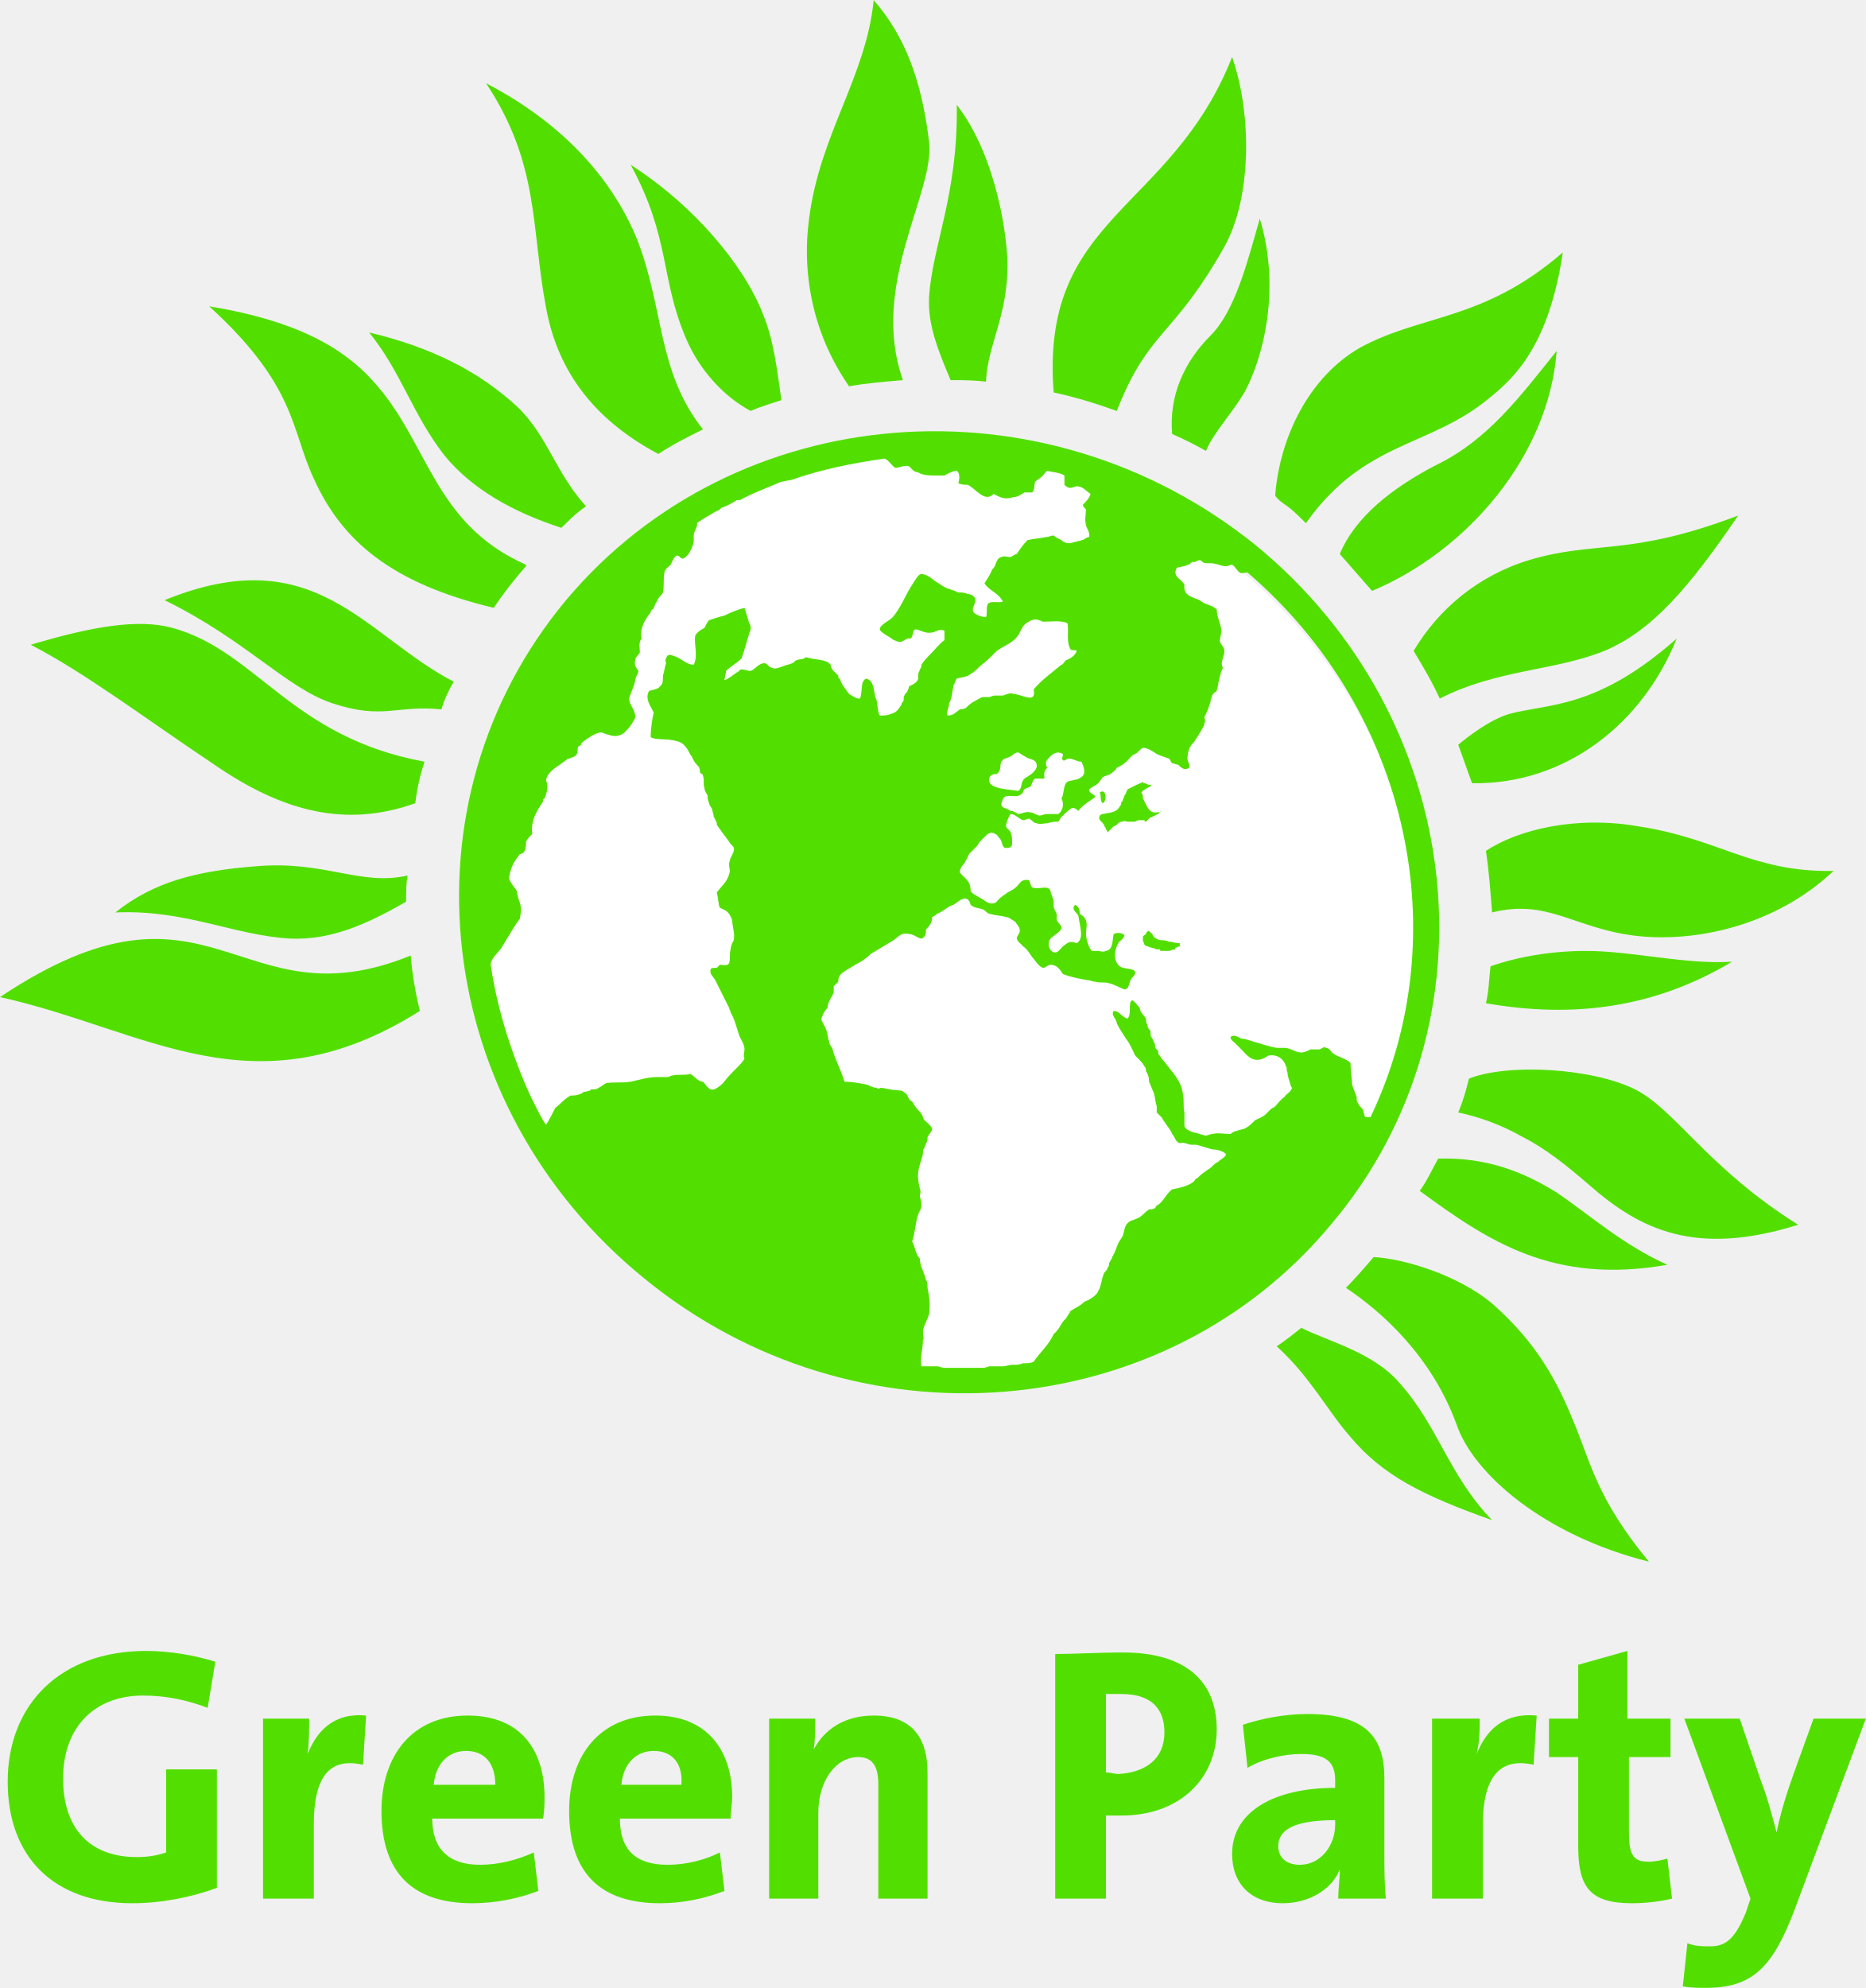
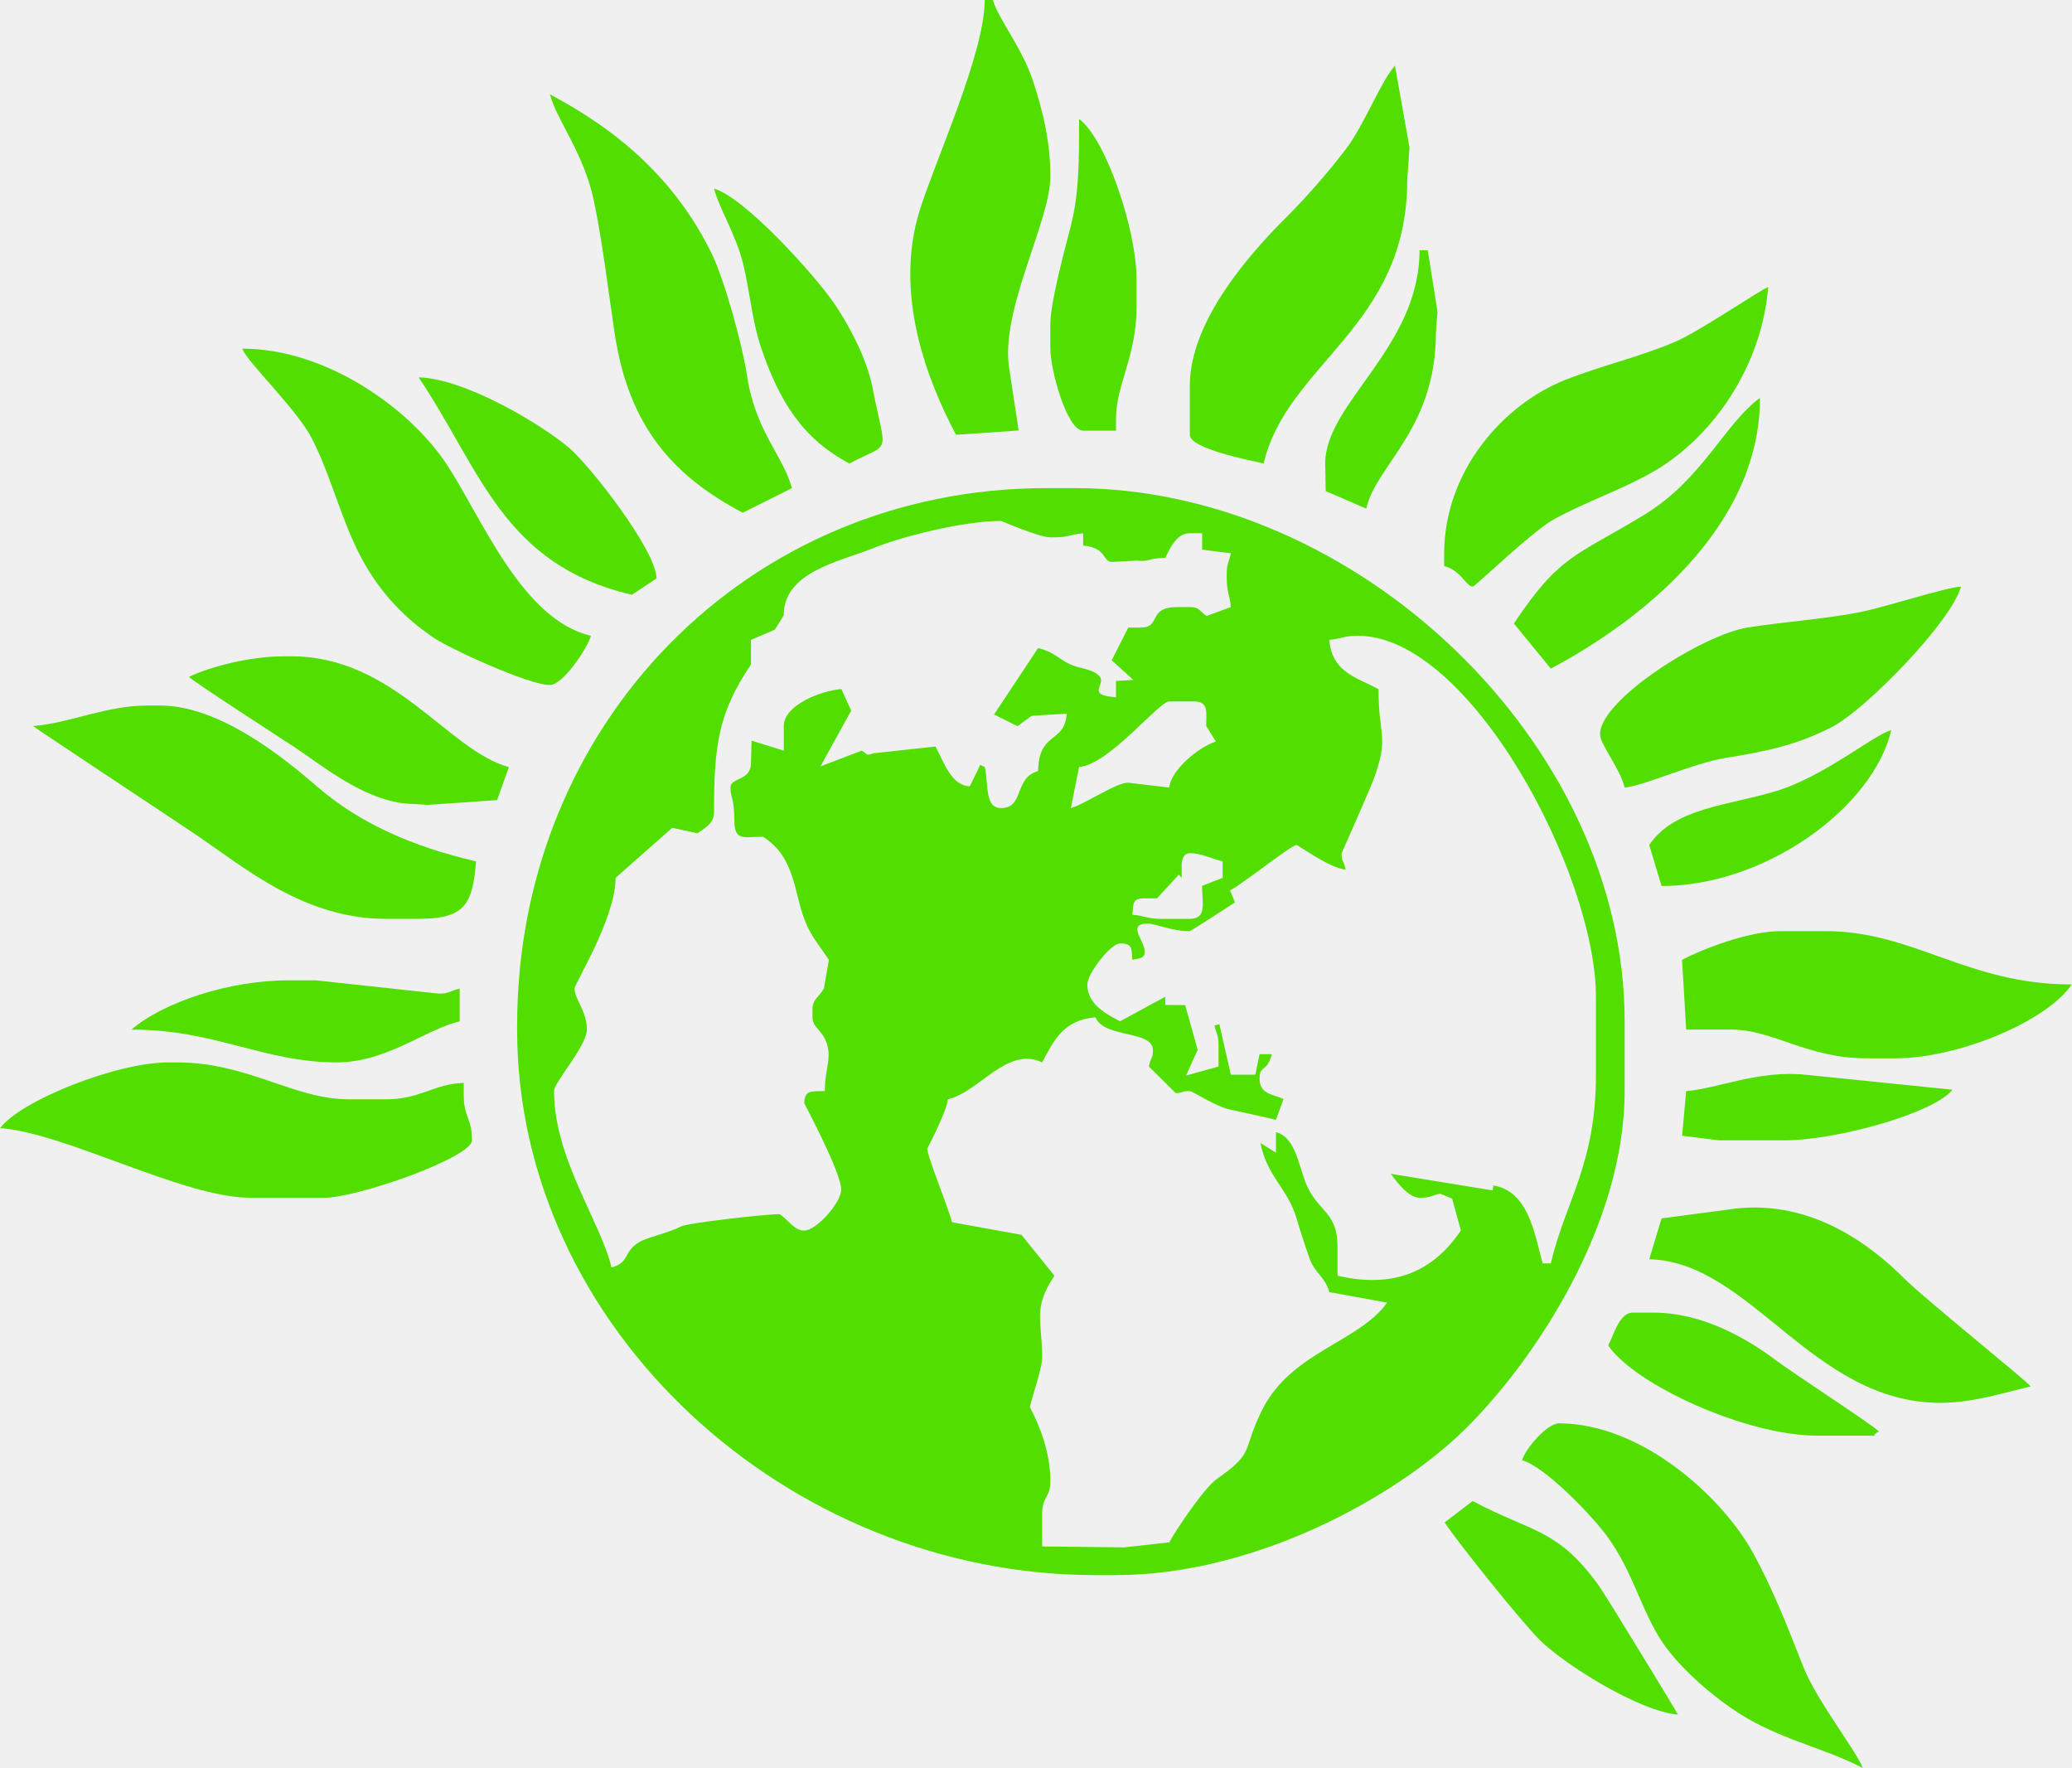
- <svg xmlns="http://www.w3.org/2000/svg" xml:space="preserve" width="50mm" height="53.264mm" version="1.1" style="shape-rendering:geometricPrecision; text-rendering:geometricPrecision; image-rendering:optimizeQuality; fill-rule:evenodd; clip-rule:evenodd" viewBox="0 0 1213 1292">
-   <defs>
-     <style type="text/css">
-    
-     .fil0 {fill:white}
-     .fil1 {fill:#52df00;fill-rule:nonzero}
-    
-   </style>
-   </defs>
+ <svg xmlns="http://www.w3.org/2000/svg" xml:space="preserve" width="538px" height="459px" shape-rendering="geometricPrecision" text-rendering="geometricPrecision" image-rendering="optimizeQuality" fill-rule="evenodd" clip-rule="evenodd" viewBox="0 0 220.026 187.764">
  <g id="Layer_x0020_1">
-     <g id="_1395200373200">
-       <circle class="fil0" transform="matrix(0.356519 0.331118 -0.316393 0.329319 615.662 593.306)" r="643" />
-       <path class="fil1" d="M140 1080c-13,-4 -29,-7 -45,-7 -56,0 -90,35 -90,85 0,49 30,79 81,79 19,0 39,-4 55,-10l0 -77 -33 0 0 54c-6,2 -12,3 -19,3 -31,0 -48,-19 -48,-51 0,-34 21,-54 52,-54 15,0 29,3 42,8l5 -30zm98 35c-21,-2 -32,10 -38,25l0 0c1,-8 1,-17 1,-23l-30 0 0 117 33 0 0 -48c0,-31 10,-44 32,-39l2 -32zm116 53c0,-30 -15,-53 -50,-53 -36,0 -56,26 -56,62 0,41 21,60 59,60 15,0 30,-3 43,-8l-3 -25c-11,5 -23,8 -35,8 -20,0 -31,-10 -31,-30l72 0c1,-5 1,-10 1,-14zm-72 -8c1,-13 9,-22 21,-22 12,0 19,8 19,22l-40 0zm194 8c0,-30 -16,-53 -50,-53 -36,0 -56,26 -56,62 0,41 21,60 59,60 15,0 29,-3 42,-8l-3 -25c-10,5 -22,8 -34,8 -21,0 -31,-10 -31,-30l72 0c0,-5 1,-10 1,-14zm-72 -8c1,-13 9,-22 21,-22 12,0 19,8 18,22l-39 0zm199 74l0 -82c0,-20 -8,-37 -35,-37 -19,0 -32,9 -39,22l0 0c1,-6 1,-15 1,-20l-30 0 0 117 32 0 0 -56c0,-20 11,-36 26,-36 10,0 13,7 13,18l0 74 32 0zm188 -110c0,-32 -21,-50 -61,-50 -16,0 -31,1 -44,1l0 159 33 0 0 -54c4,0 7,0 10,0 39,0 62,-25 62,-56zm-34 2c0,17 -12,26 -30,27 -2,0 -5,-1 -8,-1l0 -51c3,0 7,0 10,0 20,0 28,10 28,25zm144 108c-1,-9 -1,-20 -1,-29l0 -49c0,-26 -11,-42 -50,-42 -15,0 -30,3 -42,7l3 28c10,-6 24,-9 35,-9 16,0 22,5 22,17l0 5c-39,0 -67,15 -67,43 0,19 12,32 33,32 17,0 32,-9 37,-22l0 1c0,5 -1,12 -1,18l31 0zm-33 -48c0,13 -9,26 -23,26 -9,0 -14,-5 -14,-12 0,-9 7,-17 37,-17l0 3zm131 -71c-22,-2 -33,10 -39,25l0 0c2,-8 2,-17 2,-23l-31 0 0 117 33 0 0 -48c0,-31 11,-44 33,-39l2 -32zm85 93c-4,1 -8,2 -12,2 -10,0 -13,-4 -13,-19l0 -49 27 0 0 -25 -28 0 0 -44 -32 9 0 35 -19 0 0 25 19 0 0 58c0,27 8,37 35,37 8,0 18,-1 26,-3l-3 -26zm129 -91l-34 0 -13 36c-4,11 -9,27 -11,38l0 0c-3,-11 -6,-23 -10,-33l-14 -41 -36 0 43 117 -3 9c-7,17 -13,22 -23,22 -5,0 -10,0 -15,-2l-3 28c5,1 11,1 15,1 30,0 43,-13 57,-49l47 -126zm-397 -763c137,112 160,310 50,441 -109,132 -310,148 -447,36 -138,-112 -161,-309 -51,-441 110,-131 310,-147 448,-36zm-173 153c0,6 14,6 19,7 3,-2 1,-5 4,-8 1,-1 2,-1 3,-2 2,-1 5,-4 5,-6 0,-5 -4,-4 -7,-6 -2,-1 -3,-2 -5,-3 -3,0 -3,2 -6,3 -2,1 -4,1 -4,2 -3,2 0,6 -4,9 -3,0 -5,1 -5,4zm10 11c-1,1 -2,3 -2,5 0,2 3,2 6,4 2,0 3,1 5,2 2,0 5,-2 8,-1 2,0 4,2 6,2 1,0 3,-1 5,-1 2,0 5,0 7,0 3,-2 4,-7 2,-10 2,-3 1,-9 4,-11 2,-1 7,-1 9,-3 3,-2 2,-6 0,-10 -3,0 -5,-2 -8,-2 -2,0 -3,2 -4,1 -1,-1 0,-2 0,-4 -5,-3 -9,2 -11,5 0,2 0,3 1,4 -3,2 -2,5 -2,7l-6 0c-2,1 -2,4 -3,5 -1,1 -3,1 -4,2 -1,1 -1,3 -2,3 -3,3 -8,0 -11,2zm-14 -65c1,0 3,0 4,0 1,0 2,-1 4,-1 2,0 3,0 5,0 3,-1 5,-2 7,-1 5,0 15,7 13,-3 5,-6 12,-11 18,-16 1,0 2,-2 3,-3 3,-1 6,-3 7,-6 -1,-1 -4,0 -4,-1 -3,-5 -1,-12 -2,-17 -4,-2 -11,-1 -16,-1 -2,-1 -5,-2 -7,-1 -1,0 -4,2 -5,3 -2,2 -3,6 -5,8 -3,4 -9,6 -13,9 -4,4 -7,7 -11,10 -2,2 -4,4 -6,5 -2,2 -6,2 -9,3 -1,1 -1,3 -2,4 -1,4 -1,9 -3,12 0,3 -2,6 -1,8 4,0 5,-2 8,-4 1,0 2,0 4,-1 1,-1 3,-3 5,-4 2,-1 5,-3 6,-3zm-98 228c2,8 6,15 8,22 5,0 10,1 15,2 2,1 4,2 6,2 1,1 2,0 3,0 2,0 4,1 6,1 4,1 7,0 9,2 2,1 2,3 3,4 0,1 1,1 2,2 1,1 1,2 2,3 1,2 3,3 4,5 1,1 1,3 2,4 1,1 5,4 5,6 0,1 -2,3 -3,5 0,1 0,3 -1,4 0,1 -1,2 -1,3 -1,1 -1,2 -1,4 -1,5 -4,10 -3,17 0,2 1,4 1,6 1,1 0,3 0,5 1,2 1,4 1,6 0,1 -1,3 -2,5 -2,6 -2,12 -4,18 2,3 2,8 5,11 0,5 3,9 4,14 1,1 1,3 1,5 1,5 2,11 1,17 -1,4 -4,8 -4,12 0,2 1,4 0,5 0,6 -2,11 -1,17l0 0c1,0 2,0 3,0 2,0 3,0 4,0 1,0 2,0 3,0 2,0 3,1 5,1 1,0 1,0 2,0 2,0 3,0 5,0 1,0 2,0 2,0 2,0 4,0 5,0l3 0c1,0 3,0 5,0l2 0c1,0 3,0 5,-1l2 0c2,0 4,0 6,0l1 0c2,0 4,-1 6,-1l1 0c2,0 4,0 6,-1l1 0c2,0 4,0 6,-1 4,-6 10,-11 13,-18 4,-3 5,-8 8,-10 1,-2 2,-3 3,-5 3,-2 6,-3 9,-6 3,-1 8,-4 9,-7 2,-3 2,-8 4,-12 1,-1 2,-2 2,-3 1,-1 1,-2 1,-3 1,-2 2,-3 2,-4 2,-3 3,-7 4,-9 1,-2 2,-3 3,-5 1,-3 1,-6 3,-8 2,-2 4,-2 6,-3 3,-1 5,-4 8,-6 1,0 3,0 4,-1 0,0 1,-2 2,-2 4,-3 5,-7 9,-10 5,-1 10,-2 14,-5 1,-1 1,-2 2,-2 3,-3 6,-5 9,-7 2,-2 3,-3 5,-4 2,-2 5,-3 5,-5 -2,-2 -6,-3 -9,-3 -3,-1 -7,-2 -10,-3 -1,0 -2,0 -3,0 -3,0 -5,-2 -8,-1 -3,-1 -3,-4 -5,-6 -1,-3 -4,-6 -5,-8 -1,-1 -1,-2 -2,-3 -1,-1 -2,-2 -3,-3 0,-1 0,-3 0,-4 -1,-3 -1,-6 -2,-9 -1,-2 -2,-5 -3,-7 0,-1 0,-3 -1,-5 0,-1 -1,-1 -1,-2 0,-1 0,-2 -1,-3 -1,-2 -3,-4 -6,-7 -2,-4 -3,-7 -6,-11 -2,-3 -4,-6 -6,-10 0,-3 -4,-5 -2,-8 4,0 5,4 9,5 3,-3 0,-10 3,-12 2,1 3,3 5,5 0,3 3,5 4,7 0,1 0,3 1,4 0,2 1,3 2,4 0,1 0,2 0,3 1,2 2,3 2,4 1,1 1,3 1,4 1,1 1,1 2,2 0,1 0,3 1,3 1,2 2,3 3,4 5,7 11,12 12,21 1,4 0,8 1,12 0,3 0,5 0,9 1,2 3,3 6,4 2,0 6,2 8,2 1,0 3,-1 4,-1 4,-1 8,0 12,0 1,-1 3,-2 4,-2 2,-1 5,-1 6,-2 2,-1 4,-3 6,-5 2,-1 5,-2 7,-4 1,-1 2,-2 3,-3 1,-1 2,-1 3,-2 2,-2 4,-5 6,-6 1,-2 4,-3 5,-6 0,0 -1,-1 -1,-2 -1,-3 -2,-6 -2,-8 -1,-2 0,-3 -1,-4 -1,-4 -5,-8 -11,-7 -1,0 -3,2 -4,2 -7,3 -11,-3 -14,-6 -1,-1 -3,-3 -4,-4 -1,-1 -3,-2 -3,-4 2,-2 5,0 7,1 2,0 5,1 8,2 4,1 9,3 15,4 1,0 3,0 5,0 4,0 7,3 11,3 2,0 4,-1 6,-2 2,0 4,0 6,0 2,-1 3,-2 4,-1 2,0 3,2 4,3 3,3 10,4 12,7 0,5 1,10 1,14 1,3 2,5 3,8 0,2 0,3 1,4 0,1 2,3 3,4 1,3 1,5 2,5 1,0 2,0 3,0 56,-117 26,-263 -80,-354 -2,0 -4,1 -5,0 -1,0 -3,-4 -5,-5 -1,0 -3,1 -4,1 -3,0 -6,-2 -10,-2 -1,0 -2,0 -3,0 -2,0 -3,-2 -4,-2 -2,0 -3,2 -5,1 -2,3 -7,3 -10,4 -3,6 3,7 5,11 -1,7 5,8 10,10 3,3 8,3 11,6 0,5 3,10 3,14 0,2 -1,5 -1,7 1,2 3,4 3,6 0,4 -3,7 -1,11 -2,4 -2,7 -3,10 0,2 -1,4 -1,5 -1,1 -2,1 -3,3 0,1 -1,2 -1,4 0,1 -1,2 -1,3 -1,3 -2,5 -3,7 0,1 1,2 0,4 0,2 -3,6 -4,8 -1,1 -1,2 -2,3 -1,2 -2,2 -3,4 -1,1 -2,5 -2,8 0,2 2,4 1,6 -3,2 -5,0 -7,-2 -1,0 -3,-1 -4,-1 -1,-1 -1,-2 -2,-3 -3,-1 -6,-2 -8,-3 -3,-2 -6,-4 -9,-4 -2,1 -3,3 -5,4 -3,1 -4,4 -7,6 -1,1 -3,2 -5,3 -1,2 -3,3 -4,4 -2,1 -3,1 -5,2 -1,1 -2,3 -3,4 -1,1 -5,3 -6,4 0,3 4,3 4,5 -4,3 -8,5 -11,9 -1,-1 -2,-2 -4,-2 -3,2 -5,4 -7,6 -1,1 -1,2 -2,3 -2,0 -4,0 -7,1 -2,0 -5,1 -7,0 -2,0 -3,-2 -5,-3 -1,0 -2,1 -4,1 -3,-1 -5,-4 -8,-4 -1,1 -3,6 -3,8 0,1 3,3 3,4 1,2 1,5 1,6 0,2 0,4 -3,4 -4,1 -3,-4 -5,-6 -1,-1 -2,-3 -3,-3 -3,-2 -5,0 -7,2 -1,1 -2,2 -3,3 -1,1 -1,2 -2,3 -1,1 -3,3 -4,4 -2,2 -2,4 -3,5 -1,3 -4,4 -4,8 3,4 7,5 7,12 1,2 4,3 7,5 2,1 5,4 8,3 2,0 3,-3 5,-4 1,-1 3,-2 4,-3 2,-1 4,-2 5,-3 3,-2 3,-6 9,-5 1,2 1,5 3,5 5,1 9,-2 11,2 0,2 2,5 2,7 0,1 0,2 0,3 0,1 1,3 2,5 0,1 0,3 0,4 1,2 3,3 3,5 0,3 -8,6 -8,9 -1,3 1,7 4,7 2,0 3,-2 5,-4 3,-2 4,-4 9,-2 5,-3 2,-11 1,-18 -1,-2 -5,-4 -2,-7 2,1 3,3 3,6 2,1 3,2 4,4 1,3 0,6 0,9 0,3 2,10 4,11 1,0 2,0 4,0 1,0 3,1 5,0 5,-1 4,-7 5,-11 2,-1 6,-1 7,1 -1,3 -3,3 -4,5 -3,5 -3,12 1,15 2,2 10,1 10,4 0,2 -2,3 -3,5 -1,2 -1,6 -4,6 -3,-1 -6,-3 -10,-4 -3,-1 -6,0 -9,-1 -2,0 -3,-1 -5,-1 -6,-1 -11,-2 -16,-4 -2,-3 -4,-6 -8,-6 -2,0 -3,2 -5,2 -3,-1 -5,-5 -7,-7 -2,-3 -4,-6 -6,-7 -1,-2 -3,-2 -4,-5 0,-2 2,-3 2,-5 0,-3 -2,-4 -3,-6 -2,-1 -4,-3 -6,-3 -3,-1 -7,-1 -10,-2 -2,0 -3,-2 -5,-3 -3,-1 -6,-1 -8,-3 -2,-8 -8,-2 -11,0 -4,1 -6,4 -11,6 -1,1 -1,1 -3,2 0,4 -2,6 -4,8 0,2 0,5 -3,6 -2,0 -5,-3 -8,-3 -5,-1 -6,1 -10,4 -5,3 -10,6 -15,9 -3,3 -6,5 -10,7 -3,2 -9,5 -10,7 -1,1 -1,3 -1,4 -1,1 -2,2 -3,3 0,2 0,3 0,4 -1,3 -4,6 -4,10 -2,2 -3,4 -4,7 0,2 2,4 3,7 1,2 1,5 2,8 0,1 1,3 2,4zm-199 25l1 2c1,3 10,21 12,23 2,-3 4,-7 6,-11 3,-2 6,-6 10,-8 2,0 4,0 6,-1 1,0 2,-1 2,-1 1,-1 2,0 3,-1 1,0 2,0 2,-1 1,0 3,0 3,0 3,-1 5,-3 7,-4 5,-1 10,0 16,-1 5,-1 11,-3 17,-3 2,0 5,0 7,0 1,0 2,-1 3,-1 4,-1 8,0 12,-1 3,2 5,5 8,5 2,2 4,6 7,5 1,0 4,-2 6,-4 3,-4 6,-7 9,-10 2,-2 4,-4 5,-6 -1,-2 0,-4 0,-6 0,-3 -2,-6 -3,-8 -2,-5 -3,-11 -6,-16 0,-1 -1,-2 -1,-3 -3,-6 -6,-12 -9,-18 -1,-2 -4,-4 -3,-7 0,-1 2,-1 4,-1 1,-1 1,-1 2,-2 2,0 5,1 6,-1 1,-3 0,-6 1,-9 0,-2 1,-4 2,-6 1,-4 -1,-9 -1,-13 -2,-5 -3,-6 -8,-8 -1,-2 -1,-6 -2,-10 2,-3 7,-7 8,-12 1,-2 0,-4 0,-6 0,-5 4,-8 3,-11 0,-1 -2,-2 -3,-4 -3,-4 -6,-8 -8,-11 0,-1 0,-2 -1,-3 0,-1 -1,-2 -1,-2 0,-2 -1,-4 -1,-5 -1,-2 -2,-3 -2,-4 -1,-2 -1,-4 -1,-5 -1,-2 -2,-3 -2,-5 -1,-2 0,-5 -1,-8 0,-1 -1,-1 -2,-2 0,-1 0,-3 -1,-4 -1,-1 -3,-3 -4,-6 -1,-1 -2,-3 -3,-5 -3,-4 -4,-5 -10,-6 -5,-1 -11,0 -14,-2 0,-5 1,-12 2,-16 -2,-4 -6,-9 -3,-14 3,-1 6,-1 7,-3 2,-1 2,-4 2,-7 1,-3 1,-5 2,-8 0,-1 -1,-2 0,-3 1,-4 4,-2 7,-1 4,2 7,5 11,5 3,-6 0,-13 1,-19 1,-2 4,-4 6,-5 1,-2 2,-4 3,-5 3,-1 6,-2 10,-3 4,-2 9,-4 13,-5 1,3 2,6 3,10 1,1 1,2 1,4 0,1 -1,2 -1,3 -2,6 -3,11 -5,16 -3,3 -7,5 -10,8 0,2 -1,4 -1,6 3,-1 5,-3 8,-5 2,-1 2,-2 3,-2 2,0 4,1 6,1 3,-1 5,-5 9,-5 2,0 3,3 5,3 2,1 4,0 7,-1 2,-1 4,-1 6,-2 1,0 2,-2 3,-2 2,-1 4,0 6,-2 5,2 13,1 16,5 0,3 3,5 5,7 0,1 0,2 1,2 1,4 4,7 6,10 2,1 4,3 7,3 2,-4 0,-11 4,-13 5,1 5,7 6,12 2,3 1,9 3,12 2,0 5,0 7,-1 4,-1 5,-3 7,-6 0,-1 1,-2 1,-2 1,-1 0,-3 1,-4 0,-1 1,-1 2,-3 0,0 1,-2 1,-3 2,-1 5,-2 6,-5 0,-1 0,-2 0,-3 0,-1 1,-2 1,-3 1,-1 1,-2 1,-3 2,-3 4,-5 6,-7 3,-3 6,-7 9,-9 0,-2 0,-5 0,-6 -3,-2 -6,1 -8,1 -5,1 -8,-2 -11,-2 -2,1 -1,4 -3,6 -3,-1 -5,3 -8,2 -1,0 -2,-1 -3,-1 -2,-2 -9,-5 -9,-7 0,-2 2,-3 3,-4 3,-2 5,-3 7,-6 5,-7 7,-13 11,-19 2,-3 4,-7 6,-7 3,0 7,3 8,4 3,2 6,4 8,5 3,1 6,2 8,3 2,0 4,0 6,1 2,0 4,1 5,3 1,3 -3,6 -1,9 2,2 6,3 8,3 1,-2 0,-6 1,-8 1,-3 7,-1 10,-2 -3,-6 -9,-7 -12,-12 2,-3 4,-6 5,-9 3,-2 2,-7 6,-8 2,-1 4,0 6,0 2,-1 3,-2 4,-2 2,-3 4,-6 7,-9 4,-1 7,-1 12,-2 2,0 3,-1 5,-1 1,1 3,2 5,3 1,1 3,2 5,2 2,0 3,-1 5,-1 1,-1 2,0 3,-1 2,0 3,-2 5,-2 1,-3 -2,-6 -2,-8 -1,-3 0,-7 0,-10 -1,-1 -2,-2 -2,-3 2,-2 4,-4 5,-7 -3,-2 -5,-5 -9,-5 -1,0 -3,1 -4,1 -2,0 -3,-1 -4,-2l0 -6c-3,-2 -7,-2 -11,-3 -1,0 -2,2 -3,3 -2,2 -4,3 -5,4 -1,3 0,5 -2,7 -2,0 -3,0 -5,0 -2,1 -4,3 -7,3 -6,2 -9,0 -13,-2 -6,6 -12,-4 -17,-6 -2,0 -4,0 -6,-1 1,-3 1,-7 -1,-8 -3,0 -6,2 -8,3 -2,0 -3,0 -5,0 -4,0 -9,0 -12,-2 -1,0 -3,-1 -3,-1 -1,-1 -2,-2 -3,-3 -3,-1 -6,1 -9,1 -2,-1 -4,-5 -7,-6 -21,3 -41,7 -61,14 -2,0 -4,1 -6,1 -9,4 -18,7 -27,12l-2 0c-3,2 -7,4 -10,5 -1,1 -2,2 -3,2 -5,3 -9,5 -13,8 1,2 -2,5 -2,8 0,2 0,3 0,4 -1,5 -4,10 -7,11 -2,0 -2,-2 -4,-2 -2,1 -3,4 -4,6 -1,1 -4,3 -4,5 -1,4 0,8 -1,13 -1,2 -3,3 -4,6 -1,1 -1,2 -2,4 0,1 -2,1 -2,3 -4,5 -7,10 -6,17 -2,3 -1,6 -1,9 -1,2 -3,3 -3,5 -1,4 1,5 2,7 0,2 -2,4 -2,6 -1,5 -3,8 -4,12 0,4 4,7 4,12 0,1 -1,2 -2,4 -2,3 -3,4 -5,6 -5,4 -9,2 -15,0 -2,0 -4,1 -6,2 -3,2 -5,3 -7,5 0,1 -1,2 -2,2 -1,2 0,4 -1,5 -1,2 -3,2 -5,3 -1,0 -2,1 -2,1 -5,4 -12,7 -13,13 2,5 0,9 -1,12 -1,0 -1,1 -1,2 -4,6 -8,12 -7,21 -2,2 -3,3 -4,5 0,5 -1,8 -4,8 -2,3 -4,5 -5,8 -1,2 -2,6 -2,8 1,3 3,5 5,8 0,2 1,4 1,5 2,5 2,7 1,13 -3,4 -6,9 -9,14 -1,2 -2,3 -3,5 -2,3 -7,7 -7,11 4,27 12,53 23,79zm373 -191c4,-3 5,5 2,7 -2,-1 -1,-5 -2,-7zm7 24c0,0 1,-1 2,-2 1,0 2,-1 3,-2 1,-1 2,-1 3,-1l0 0c1,-1 2,0 3,0 0,0 1,0 1,0 1,0 2,0 4,0 1,-1 3,-1 4,-1l0 0c1,0 1,0 2,0l0 0c0,1 1,1 1,1l0 0c0,0 1,-1 2,-2l0 0c0,0 1,-1 2,-1l0 0c1,-1 2,-1 2,-1l0 0c1,-1 2,-1 2,-1 1,-1 1,-2 2,-2 -1,1 -3,1 -5,1l0 0c-4,-1 -5,-6 -7,-9 0,-1 0,-2 0,-2l-1 -2 1 -1c1,-1 3,-2 5,-3l0 0c0,-1 1,-1 1,-1 -1,0 -1,0 -2,0 -1,0 -2,-1 -3,-1 -1,0 -1,-1 -1,-1l0 0c-1,1 -2,1 -4,2 -2,1 -4,2 -6,3 -1,2 -1,3 -2,4l0 0c0,1 -1,2 -1,3 0,0 0,1 -1,1 0,1 0,2 -1,3 -2,4 -6,4 -11,5 0,0 -1,0 -2,1 -1,2 0,3 1,4 1,1 2,2 2,3 1,1 1,2 1,2l0 0c1,1 1,2 1,2l0 0c0,0 1,-1 2,-2l0 0zm27 68c-1,-1 -2,-2 -2,-2 -1,0 -2,1 -2,2 -1,1 -2,1 -2,2 0,1 0,1 0,2 0,1 1,2 1,3 0,0 1,1 2,1 2,1 4,1 6,2 0,0 1,0 2,0l0 0c0,0 0,1 1,1 2,0 4,0 5,0l0 0c1,0 2,-1 4,-1l0 0 0 -1c1,0 2,-1 3,-1 0,-1 0,-1 0,-2l0 0c-3,0 -5,-1 -7,-1l0 0c-2,-1 -4,-1 -6,-1l0 0c-3,-1 -4,-2 -5,-4zm-479 -85c-45,16 -86,6 -132,-26 -42,-28 -83,-59 -118,-77 40,-12 70,-17 92,-11 55,15 77,71 164,87 -3,9 -5,18 -6,27zm-134 -323c55,9 86,26 106,48 37,40 39,93 100,120 0,1 0,1 -1,2 -7,8 -14,17 -20,26 -67,-16 -99,-44 -117,-84 -15,-32 -11,-60 -68,-112zm-61 394c25,-20 53,-27 91,-30 45,-4 68,13 99,6 -1,5 -1,11 -1,17 -26,15 -49,25 -75,24 -37,-2 -68,-19 -114,-17zm165 -377c42,10 72,26 96,48 20,19 25,43 45,65 -6,4 -11,9 -16,14 -31,-10 -58,-25 -76,-47 -21,-27 -28,-54 -49,-80zm33 441c-108,68 -178,12 -273,-9 138,-92 154,19 267,-27 1,12 3,24 6,36zm14 -196c-29,-3 -38,7 -71,-4 -30,-10 -56,-41 -109,-67 98,-40 130,23 188,53 -3,5 -6,11 -8,18zm543 414c22,20 33,42 48,59 21,25 47,38 92,54 -28,-29 -35,-61 -60,-89 -17,-20 -46,-27 -64,-36 -5,4 -10,8 -16,12zm45 -38c24,16 56,45 72,89 11,32 57,72 125,89 -34,-41 -38,-65 -49,-91 -11,-27 -24,-51 -52,-76 -22,-19 -58,-30 -78,-31 -6,7 -12,14 -18,20zm48 -63c45,33 87,61 161,48 -29,-13 -50,-32 -72,-47 -21,-13 -45,-23 -77,-22 -4,7 -7,14 -12,21zm34 -265c61,1 111,-39 133,-94 -52,46 -83,42 -109,49 -13,4 -27,15 -33,20 3,8 6,17 9,25zm55 -281c-24,30 -45,58 -78,74 -29,15 -53,34 -63,58 7,8 14,16 21,24 62,-26 115,-88 120,-156zm4 -64c-52,45 -92,40 -132,62 -33,19 -52,58 -55,96 2,3 5,5 8,7 4,3 8,7 12,11 38,-54 81,-49 120,-82 16,-13 38,-34 47,-94zm-50 488c57,10 110,3 160,-27 -30,2 -65,-7 -95,-7 -23,0 -45,4 -62,10 -1,8 -1,16 -3,24zm164 -317c-71,27 -93,16 -136,29 -33,10 -59,32 -75,59 6,10 12,20 17,31 37,-19 75,-18 107,-31 31,-13 55,-41 87,-88zm-160 258c36,-9 53,10 92,15 39,5 92,-6 130,-42 -53,1 -74,-21 -127,-29 -40,-7 -78,2 -99,16 2,13 3,27 4,40zm-22 130c14,3 28,8 42,16 14,7 28,18 43,31 33,29 69,47 136,26 -59,-37 -80,-75 -106,-88 -28,-14 -83,-17 -108,-7 -2,8 -4,15 -7,22zm-632 -669c48,25 81,60 98,101 18,46 13,86 43,124 -10,5 -20,10 -29,16 -45,-24 -66,-57 -73,-95 -10,-53 -4,-93 -39,-146zm94 53c42,27 74,66 86,97 7,17 9,35 12,56 -6,2 -13,4 -20,7 -17,-9 -33,-26 -42,-47 -17,-40 -10,-65 -36,-113zm158 -107c20,23 31,51 36,92 4,33 -39,93 -17,155 -12,1 -24,2 -35,4 -23,-33 -31,-72 -26,-109 7,-55 37,-92 42,-142zm87 172c0,34 -13,52 -14,76 -8,-1 -15,-1 -23,-1 -8,-19 -15,-36 -14,-54 2,-33 19,-67 18,-125 27,35 33,89 33,104zm30 83c-9,-115 76,-117 116,-218 13,37 13,93 -6,125 -33,58 -48,52 -69,105 -14,-5 -27,-9 -41,-12zm99 38c5,-12 16,-23 25,-38 12,-22 24,-67 10,-113 -8,28 -16,60 -32,76 -18,18 -27,40 -25,64 7,3 15,7 22,11z" />
+     <g id="_207834552">
+       <path id="_104122728" fill="#52df00" d="M111.538 34.416l0 2.614c0,2.275 1.768,8.713 3.486,8.713l3.486 0 0 -1.307c0,-3.524 2.178,-6.632 2.178,-11.762l0 -3.049c0,-5.255 -3.263,-14.912 -6.1,-16.991 0,4.386 0.012,7.864 -0.87,11.329 -0.599,2.354 -2.18,8.1 -2.18,10.454z" />
+       <path id="_104123568" fill="#52df00" d="M78.861 54.456l5.228 -2.614c-0.901,-3.373 -3.87,-6.071 -4.745,-11.81 -0.538,-3.53 -2.432,-10.366 -3.815,-13.176 -3.793,-7.703 -9.748,-12.923 -17.145,-16.837 0.769,2.881 3.616,6.208 4.694,11.426 0.912,4.412 1.53,9.643 2.178,13.941 1.501,9.958 6.231,15.168 13.605,19.07z" />
+       <path id="_104122680" fill="#52df00" d="M101.517 46.179l6.655 -0.456 -0.991 -6.514c-1.054,-6.161 4.357,-15.652 4.357,-20.476 0,-3.906 -0.869,-7.203 -1.901,-10.298 -1.126,-3.379 -3.693,-6.541 -4.199,-8.435l-0.871 0c0,5.611 -5.212,16.953 -6.893,22.297 -2.804,8.914 0.771,18.077 3.843,23.882z" />
+       <path id="_104124048" fill="#52df00" d="M126.352 40.951l0 5.228c0,1.481 6.336,2.698 7.842,3.049 2.466,-10.583 15.249,-14.543 15.249,-30.059l0.24 -3.527 -1.547 -8.672c-1.56,1.794 -3.221,6.218 -5.153,8.788 -1.871,2.489 -4.292,5.231 -6.502,7.439 -3.673,3.67 -10.129,10.87 -10.129,17.753z" />
+       <path id="_104123952" fill="#52df00" d="M90.189 49.228c4.528,-2.396 3.92,-0.566 2.448,-8.111 -0.595,-3.046 -2.445,-6.477 -3.929,-8.706 -2.008,-3.017 -9.677,-11.512 -12.897,-12.372 0.566,2.12 2.276,4.791 3.056,7.836 0.728,2.841 0.976,6.171 1.919,8.972 1.953,5.8 4.46,9.766 9.402,12.381z" />
+       <path id="_104122704" fill="#52df00" d="M140.729 49.228l0.057 2.928 4.3 1.864c1.101,-4.726 7.407,-8.427 7.407,-18.733l0.166 -2.206 -1.037 -6.507 -0.872 0c0,10.335 -10.021,16.214 -10.021,22.654z" />
+       <path id="_104123616" fill="#52df00" d="M153.365 58.812l0 1.307c1.834,0.489 2.32,2.178 3.05,2.178 0.228,0 6.377,-5.922 8.564,-7.12 3.513,-1.926 7.317,-3.191 10.602,-5.083 6.079,-3.501 11.479,-10.884 12.205,-19.599 -0.724,0.194 -7.246,4.68 -9.881,5.804 -3.816,1.627 -7.711,2.484 -11.649,4.036 -6.582,2.593 -12.89,9.671 -12.89,18.477z" />
+       <path id="_104122632" fill="#52df00" d="M67.097 63.169l2.614 -1.743c-0.068,-3.042 -7.087,-11.978 -9.256,-13.835 -2.926,-2.506 -11.111,-7.403 -16.014,-7.512 6.627,9.895 8.97,19.901 22.656,23.09z" />
+       <path id="_104123304" fill="#52df00" d="M160.771 66.219l3.921 4.792c9.373,-4.96 22.22,-14.921 22.22,-28.753 -3.796,2.781 -6.109,8.677 -12.37,12.463 -7.351,4.446 -8.901,4.225 -13.772,11.498z" />
+       <path id="_104122368" fill="#52df00" d="M58.383 72.753c1.404,0 4.021,-3.97 4.357,-5.228 -7.339,-1.71 -11.589,-12.544 -15.327,-18.22 -3.782,-5.741 -12.612,-12.275 -21.707,-12.275 0.525,1.45 5.842,6.474 7.413,9.578 2.005,3.959 2.913,7.995 4.932,12.059 1.878,3.781 4.565,6.749 7.948,9.043 1.759,1.193 10.101,5.043 12.384,5.043z" />
+       <path id="_104124192" fill="#52df00" d="M169.921 77.981c0,1.085 2.141,3.633 2.614,5.663 2.042,-0.17 7.239,-2.585 10.783,-3.159 4.479,-0.725 7.411,-1.347 11.152,-3.225 3.626,-1.821 12.805,-11.267 13.792,-14.962 -1.929,0.161 -7.748,2.112 -10.783,2.724 -3.426,0.69 -8.212,1.039 -11.884,1.622 -4.704,0.747 -15.674,7.643 -15.674,11.338z" />
+       <path id="_104124096" fill="#52df00" d="M20.042 71.882c0.311,0.425 9.858,6.574 11.243,7.492 3.115,2.065 7.8,6.014 12.72,6.014l1.316 0.102 7.453 -0.514 1.252 -3.509c-6.426,-1.716 -12.169,-11.762 -23.092,-11.762l-0.871 0c-3.462,0 -7.714,1.071 -10.021,2.178z" />
+       <path id="_104123160" fill="#52df00" d="M175.149 89.744l1.307 4.356c11.082,0 22.493,-8.374 24.399,-16.555 -1.906,0.509 -7.076,4.91 -12.255,6.479 -5.1,1.545 -10.798,1.757 -13.451,5.719z" />
+       <path id="_104122272" fill="#52df00" d="M3.486 77.11c0.112,0.153 15.46,10.291 17.248,11.507 5.375,3.656 11.6,8.968 20.222,8.968l3.486 0c4.974,0 5.725,-1.594 6.1,-6.099 -6.744,-1.571 -12.354,-4.027 -16.886,-7.948 -3.607,-3.121 -10.388,-8.607 -16.662,-8.607l-1.307 0c-4.506,0 -8.164,1.843 -12.2,2.179z" />
+       <path id="_104124072" fill="#52df00" d="M13.943 109.348c8.905,0 14.032,3.485 21.785,3.485 5.336,0 9.444,-3.512 13.071,-4.356l0 -3.485c-1.016,0.237 -1.186,0.56 -2.192,0.54l-13.058 -1.411 -3.05 0c-6.187,0 -13.237,2.343 -16.556,5.228z" />
+       <path id="_104122944" fill="#52df00" d="M178.635 101.942l0.436 7.406 4.793 0c4.467,0 7.989,3.05 14.377,3.05l3.05 0c6.808,0 16.155,-3.99 18.735,-7.842 -11.104,0 -16.778,-5.663 -26.142,-5.663l-4.793 0c-3.355,0 -8.215,1.863 -10.457,3.05z" />
+       <path id="_104123520" fill="#52df00" d="M179.071 115.883l-0.428 4.74 3.913 0.488 6.971 0c5.416,0 15.786,-2.829 17.835,-5.376l-15.656 -1.595c-5.011,-0.496 -9.201,1.457 -12.635,1.743z" />
+       <path id="_104124240" fill="#52df00" d="M0 119.804c7.142,0.594 19.44,7.406 26.578,7.406l7.842 0c3.568,0 15.685,-4.293 15.685,-6.099 0,-2.379 -0.872,-2.414 -0.872,-4.792l0 -1.307c-3.12,0.07 -4.581,1.742 -8.278,1.742l-3.921 0c-5.901,0 -10.675,-3.921 -18.299,-3.921l-0.872 0c-5.587,0 -15.754,4.092 -17.864,6.971z" />
+       <path id="_104123640" fill="#52df00" d="M176.458 129.403l-1.309 4.341c10.775,0.24 17.292,15.248 30.934,15.248 3.422,0 6.675,-1.065 9.585,-1.743 -0.369,-0.551 -11.287,-9.324 -13.398,-11.435 -3.671,-3.671 -9.902,-8.372 -17.992,-7.452l-7.82 1.041z" />
+       <path id="_104123352" fill="#52df00" d="M170.792 142.893c2.753,4.111 14.558,9.584 22.22,9.584l5.228 0c1.666,0 0.159,0.134 1.307,-0.436 -0.382,-0.521 -9.283,-6.322 -10.818,-7.481 -3.111,-2.351 -7.857,-5.153 -13.146,-5.153l-2.179 0c-1.431,0 -2.004,2.333 -2.614,3.485z" />
+       <path id="_104123592" fill="#52df00" d="M125.48 91.922c0,-0.713 0.261,-1.307 0.872,-1.307 1.272,0 2.259,0.586 3.486,0.872l0 1.742 -2.186 0.852c0.007,1.814 0.541,3.504 -1.3,3.504l-3.05 0c-1.502,0 -1.687,-0.322 -3.05,-0.435 0.102,-1.23 -0.01,-1.743 1.307,-1.743l1.307 0 2.318 -2.517 0.296 0.339 0 -1.307zm-10.892 -10.456c3.21,-0.267 8.465,-6.97 9.585,-6.97l2.614 0c1.573,0 1.307,1.099 1.307,2.614l1.022 1.648c-1.713,0.512 -4.786,2.991 -4.944,4.886l-4.346 -0.516c-1.191,-0.082 -4.659,2.307 -6.111,2.694l0.871 -4.356zm31.31 1.247c1.643,-4.583 0.496,-4.36 0.496,-9.524 -2.402,-1.271 -4.944,-1.812 -5.228,-5.228 1.353,-0.141 1.556,-0.435 3.05,-0.435 11.922,0 25.271,25.328 25.271,38.337l0 8.277c0,9.566 -3.254,13.438 -4.793,20.04l-0.872 0c-0.876,-3.279 -1.534,-7.676 -5.228,-8.277l-0.085 0.523 -10.818 -1.761c0.546,0.73 1.84,2.545 3.061,2.545 1.177,0 1.201,-0.208 2.179,-0.435l1.276 0.517 0.934 3.395c-2.947,4.362 -7.13,6.192 -13.102,4.8l0 -3.049c0,-3.671 -1.924,-3.684 -3.194,-6.391 -0.946,-2.019 -1.146,-5.221 -3.342,-5.807l0 2.178 -1.649 -1.022c0.705,3.578 2.902,4.84 3.831,7.988 0.404,1.368 0.848,2.755 1.388,4.276 0.556,1.567 1.668,1.974 2.093,3.57l6.139 1.116c-2.976,4.199 -10.172,5.215 -13.258,11.371 -2.226,4.442 -0.672,4.461 -4.836,7.363 -1.266,0.883 -4.286,5.305 -5.038,6.725l-4.78 0.535 -8.726 -0.099 0 -3.485c0,-1.903 0.871,-1.582 0.871,-3.485 0,-3.006 -1.134,-5.868 -2.178,-7.841 0.3,-1.288 1.307,-4.148 1.307,-5.228 0,-4.024 -1.04,-5.209 1.307,-8.713l-3.505 -4.342 -7.383 -1.342c-0.354,-1.483 -2.618,-6.957 -2.618,-7.821 0,-0.002 2.071,-3.935 2.179,-5.228 3.351,-0.78 6.313,-5.7 10.021,-3.921 1.273,-2.405 2.293,-4.511 5.664,-4.792 0.905,2.242 6.1,1.36 6.1,3.485 0,0.921 -0.156,0.574 -0.435,1.742l2.862 2.832c0.988,-0.07 0.497,-0.218 1.495,-0.218 0.28,0 2.739,1.624 4.166,1.933 2.124,0.46 3.368,0.74 4.983,1.116l0.805 -2.21c-1.074,-0.516 -2.547,-0.47 -2.547,-2.147 0,-1.514 0.773,-0.612 1.307,-2.614l-1.307 0 -0.451 2.174 -2.599 0.004 -1.222 -5.355 -0.521 0.127c0.228,0.977 0.436,1.001 0.436,2.178l0 2.178 -3.453 0.966 1.232 -2.735 -1.321 -4.749 -2.122 -0.016 0 -0.872 -4.799 2.604c-1.406,-0.737 -3.479,-1.776 -3.479,-3.911 0,-1.135 2.472,-4.356 3.485,-4.356 1.318,0 1.205,0.513 1.307,1.743 0.643,-0.172 1.307,-0.078 1.307,-0.872 0,-1.203 -1.969,-2.954 0.322,-2.976 0.825,-0.008 2.445,0.798 4.47,0.798 0.099,0 4.342,-2.748 4.793,-3.049l-0.517 -1.276c1.359,-0.708 6.518,-4.824 7.052,-4.824 0.174,0 3.514,2.471 5.228,2.614 -0.288,-1.236 -0.435,-0.745 -0.435,-1.743 0,-0.014 3.056,-6.872 3.425,-7.902zm-62.68 -17.366c0,-4.65 6.021,-5.711 9.448,-7.108 3.042,-1.239 9.609,-2.912 13.643,-2.912 0.034,0 4.04,1.743 5.228,1.743l0.436 0c1.502,0 1.687,-0.322 3.05,-0.436l0 1.307c2.52,0.209 2.061,1.742 3.05,1.742l2.614 -0.145c1.59,0.145 1.038,-0.246 3.05,-0.291 0.52,-0.982 1.168,-2.614 2.614,-2.614l1.307 0 0 1.743 3.059 0.382c-0.236,1.03 -0.445,1.055 -0.445,2.231l0 0.436c0,1.502 0.322,1.687 0.436,3.049l-2.587 0.947c-0.813,-0.602 -0.792,-0.947 -1.769,-0.947l-1.307 0c-3.261,0 -1.659,2.178 -3.921,2.178l-1.307 0 -1.762 3.474 2.297 2.091 -1.842 0.099 0 1.742c-4.394,-0.365 1.147,-2.013 -3.816,-3.155 -2.041,-0.47 -2.351,-1.582 -4.462,-2.073l-4.675 7.052 2.487 1.242 1.507 -1.1 3.731 -0.224c-0.271,3.262 -2.954,1.789 -3.05,6.099 -2.573,0.687 -1.441,3.921 -3.921,3.921 -1.788,0 -1.31,-2.499 -1.742,-4.356l-0.479 -0.233 -1.106 2.276c-1.934,-0.049 -2.72,-2.476 -3.643,-4.222l-6.562 0.715c-0.897,0.312 -0.612,0.096 -1.28,-0.28l-4.381 1.677 3.268 -5.924 -1.046 -2.294c-2.269,0.195 -6.118,1.746 -6.118,3.928l0 2.614 -3.42 -1.061 -0.065 2.368c0,1.964 -2.178,1.5 -2.178,2.614 0,1.203 0.392,0.908 0.413,3.501 0.018,2.248 1.009,1.727 3.072,1.727 2.183,1.461 2.915,3.267 3.66,6.361 0.899,3.735 1.629,4.197 3.311,6.709l-0.53 3.038c-0.507,0.909 -1.213,1.142 -1.213,2.189l0 0.872c0,1.3 1.412,1.39 1.689,3.573 0.153,1.205 -0.382,2.326 -0.382,4.269 -1.396,0.031 -2.178,-0.142 -2.178,1.307 0,0.019 3.921,7.332 3.921,9.148 0,1.387 -2.633,4.356 -3.921,4.356 -1.084,0 -1.639,-1.089 -2.614,-1.742 -1.515,0 -9.712,0.924 -10.462,1.302 -1.393,0.702 -3.635,1.175 -4.443,1.657 -1.761,1.05 -0.985,2.178 -2.959,2.705 -1.123,-4.82 -6.1,-11.566 -6.1,-18.733 0,-0.972 3.486,-4.785 3.486,-6.535 0,-1.946 -1.307,-3.236 -1.307,-4.356 0,-0.537 4.357,-7.462 4.357,-11.762l6.024 -5.311 2.676 0.584c0.757,-0.564 1.757,-1.014 1.757,-2.244 0,-7.131 0.444,-10.492 3.921,-15.684l0 -2.614 2.536 -1.084 0.949 -1.53zm-28.32 43.565l0 0.435c0,31.672 28.651,57.941 61.433,57.941l2.179 0c14.64,0 29.714,-8.208 37.15,-15.568 7.345,-7.271 16.877,-21.614 16.877,-35.839l0 -7.406c0,-29.634 -28.514,-56.634 -58.383,-56.634l-3.05 0c-31.742,0 -56.204,25.094 -56.204,57.07z" />
+       <path id="_104123760" fill="#52df00" d="M153.414 161.691c1.516,2.272 8.019,10.387 10.079,12.46 2.511,2.528 10.515,7.601 14.706,7.95 -0.041,-0.154 -7.706,-12.741 -8.452,-13.767 -4.387,-6.031 -7.025,-5.55 -13.354,-8.915l-2.978 2.272z" />
+       <path id="_207834384" fill="#52df00" d="M161.643 155.091c2.433,0.65 7.446,5.92 8.983,8.008 2.87,3.902 3.665,8.019 5.995,11.431 1.995,2.922 5.983,6.272 8.991,8 4.151,2.385 8.497,3.278 12.194,5.234 -0.379,-1.418 -4.852,-7.096 -6.28,-10.711 -1.723,-4.36 -3.184,-8.165 -5.333,-12.093 -3.24,-5.921 -11.807,-13.791 -20.628,-13.791 -1.294,0 -3.61,2.756 -3.921,3.921z" />
    </g>
  </g>
</svg>
